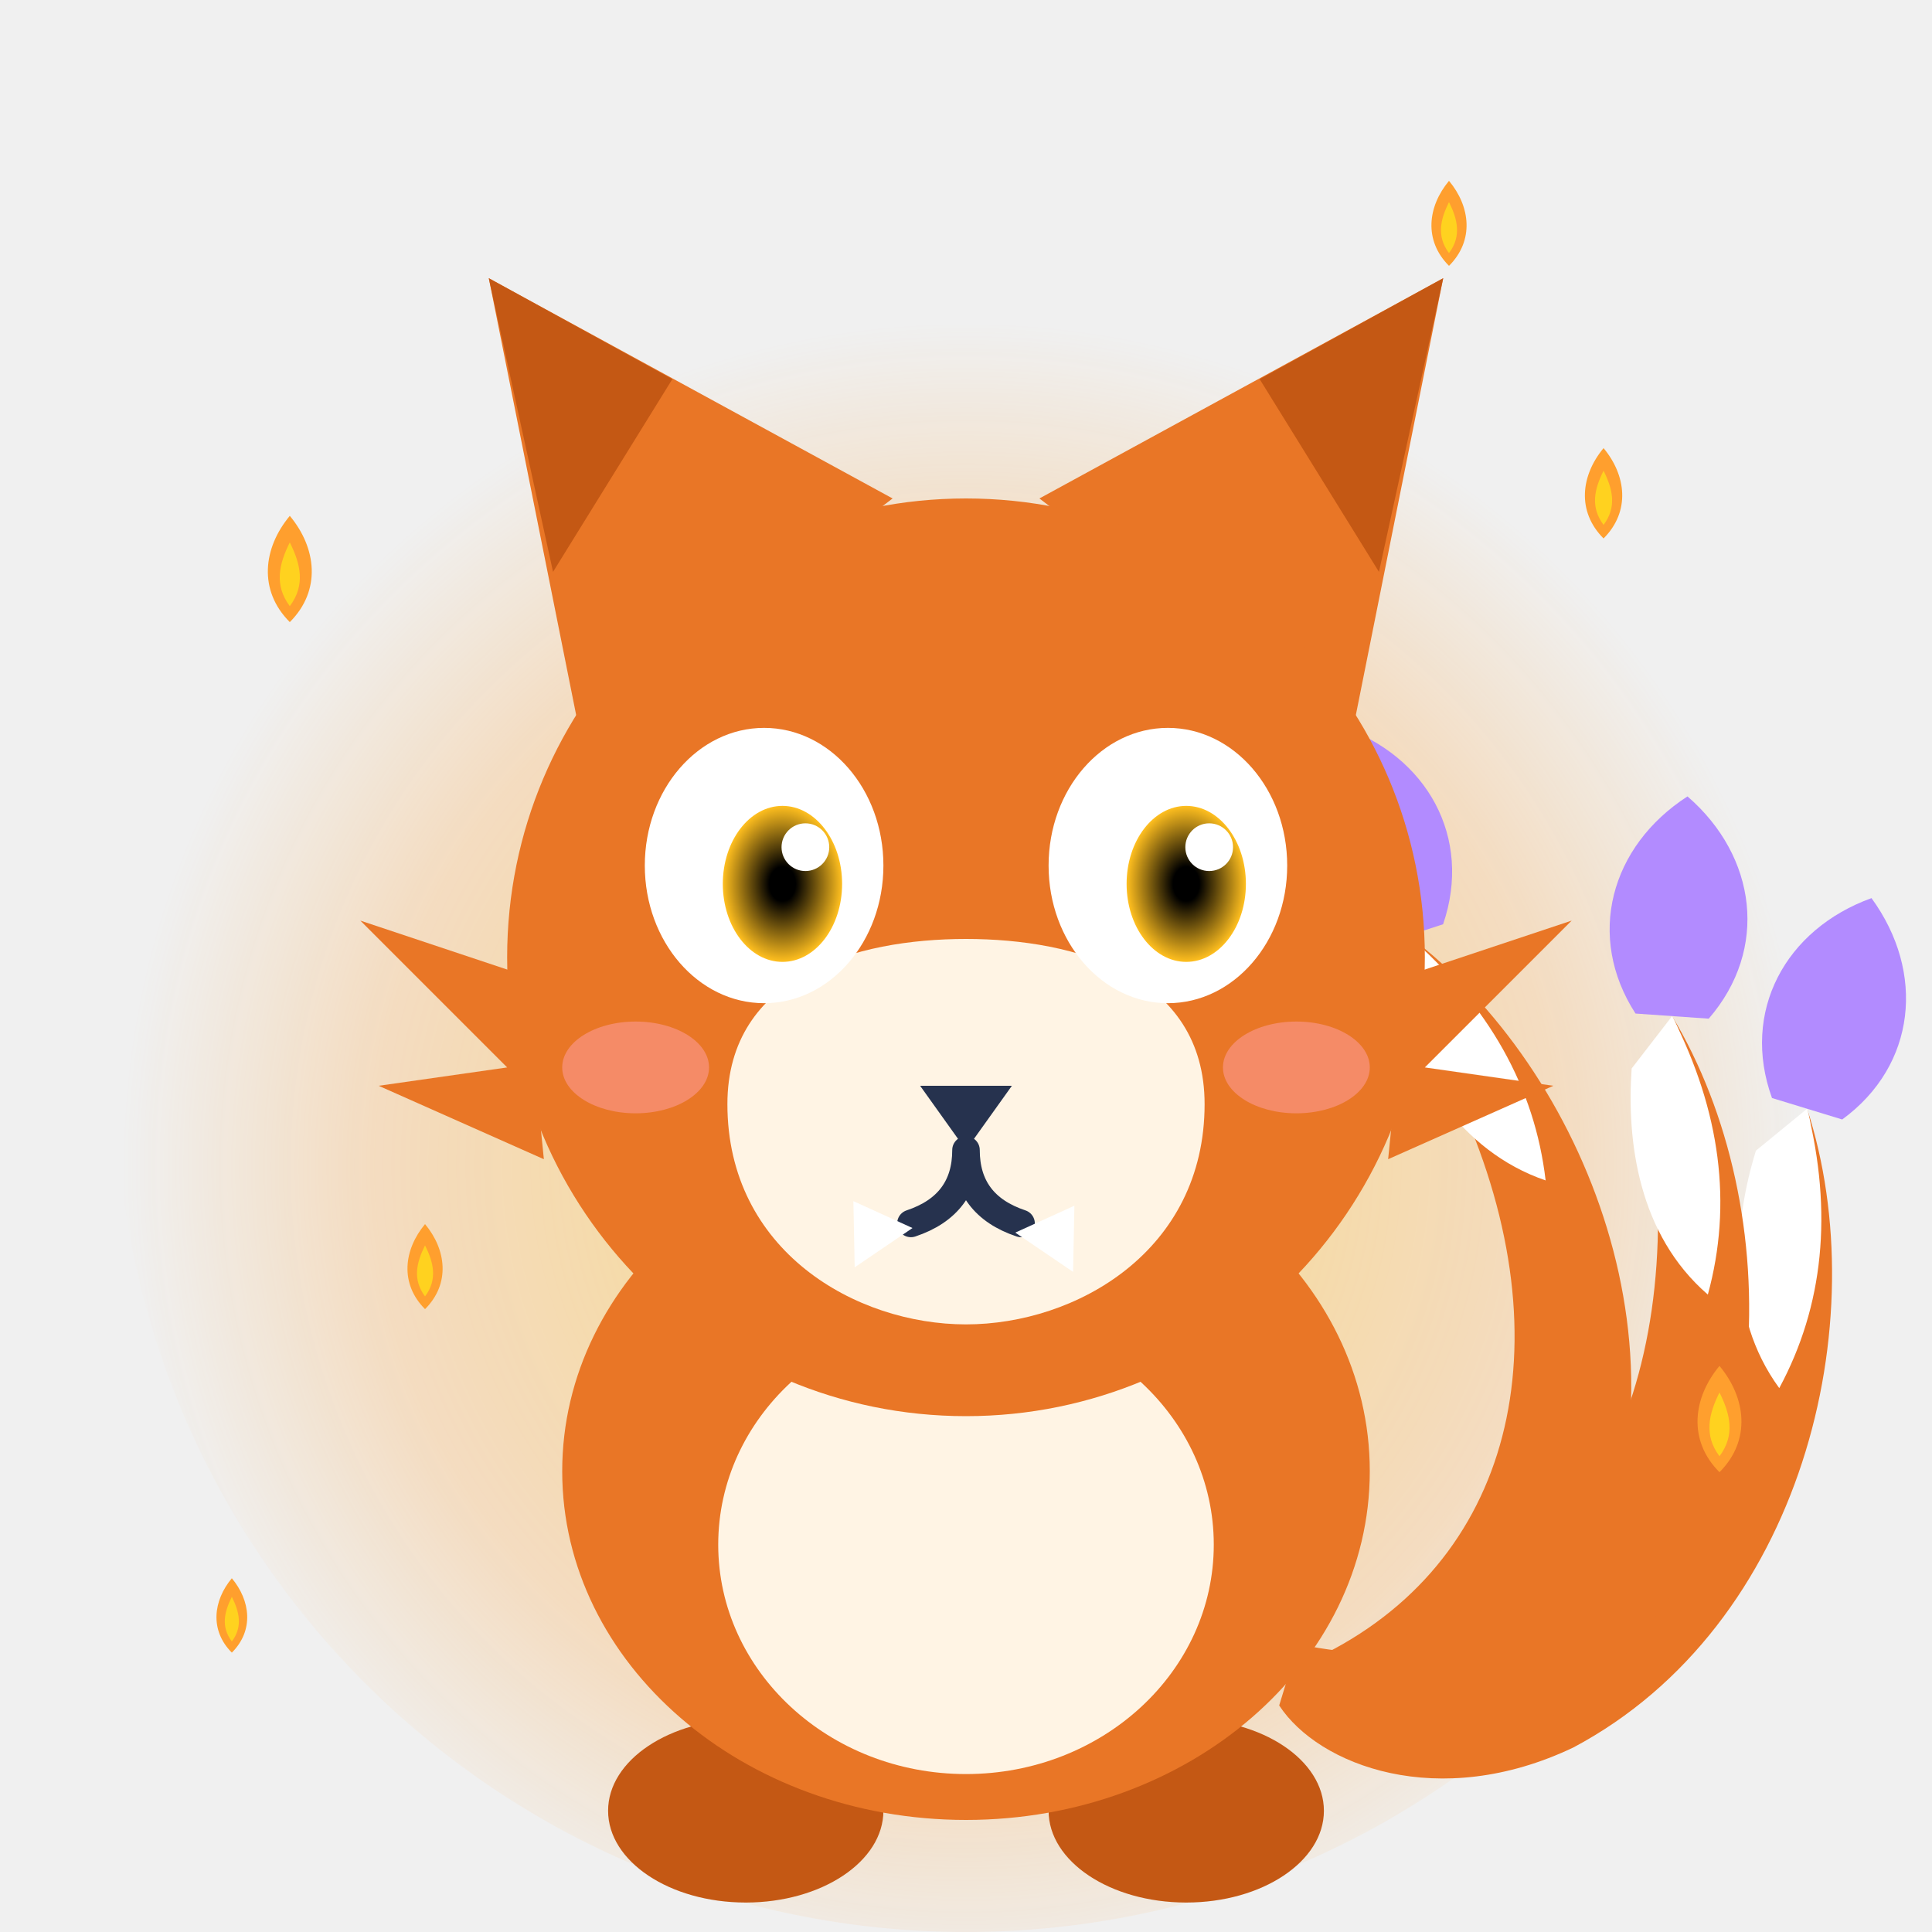
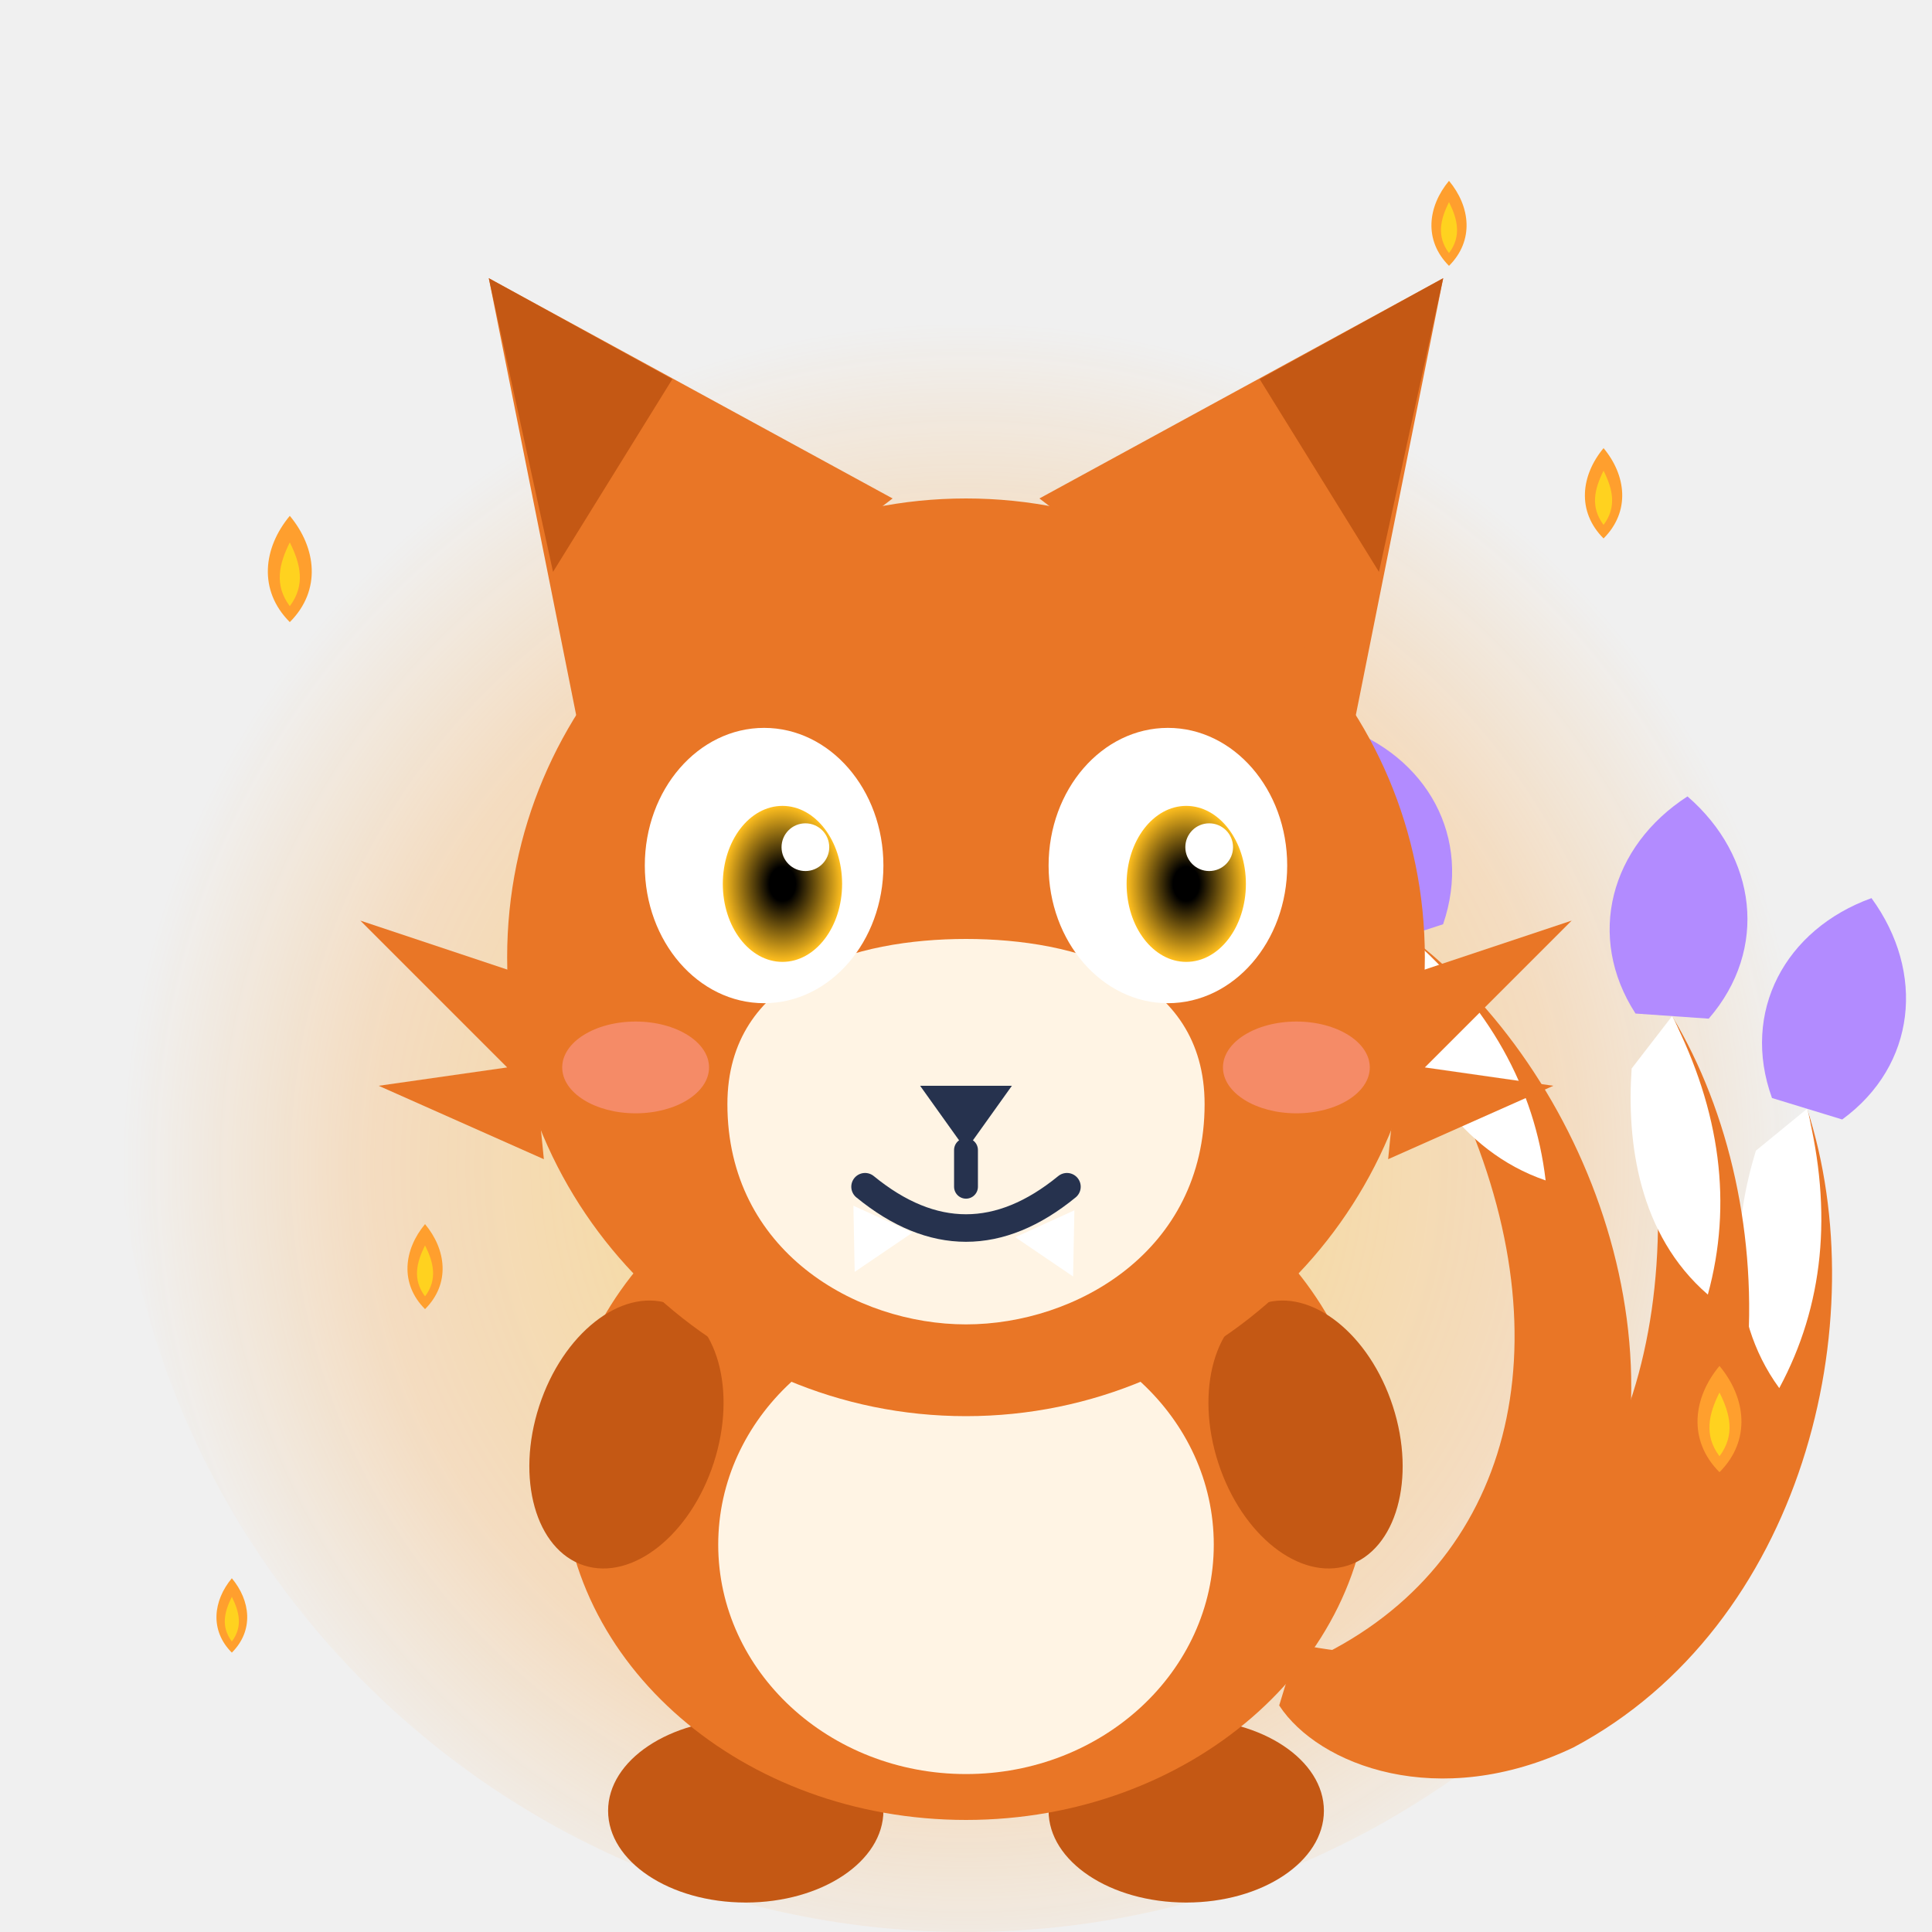
<svg xmlns="http://www.w3.org/2000/svg" viewBox="0 0 200 200" width="200" height="200">
  <defs>
    <radialGradient id="auraGrad" cx="50%" cy="55%" r="50%">
      <stop offset="0%" stop-color="#ffd21f" stop-opacity="0.5" />
      <stop offset="70%" stop-color="#ff9f2e" stop-opacity="0.25" />
      <stop offset="100%" stop-color="#ff9f2e" stop-opacity="0" />
    </radialGradient>
    <radialGradient id="eyeGradL" cx="80" cy="86" fx="80" fy="86" r="6.5" gradientTransform="matrix(1,0,0,1.307692,0,-26.46154)" gradientUnits="userSpaceOnUse">
      <stop offset="0.22" stop-color="#000000" />
      <stop offset="1" stop-color="#ffbf1f" />
    </radialGradient>
    <radialGradient id="eyeGradR" cx="124" cy="86" fx="124" fy="86" r="6.5" gradientTransform="matrix(1,0,0,1.307692,0,-26.46154)" gradientUnits="userSpaceOnUse">
      <stop offset="0.22" stop-color="#000000" />
      <stop offset="1" stop-color="#ffbf1f" />
    </radialGradient>
  </defs>
  <circle id="aura" cx="100" cy="112" r="88" fill="url(#auraGrad)" />
  <g id="pet" transform="translate(100,196) scale(0.95) translate(-100,-196)">
    <g id="tail3" transform="rotate(17 140 170)">
      <path d="M136,170 C160,168 174,148 172,120 C172,110 176,104 172,98 C186,118 188,152 168,172 C156,183 142,182 136,177 Z" fill="#e97626" />
      <path d="M172,98 C178,108 180,118 178,128 C170,122 168,112 168,104 Z" fill="#ffffff" />
      <path d="M168,98 C162,90 164,80 172,74 C180,80 182,90 176,98 Z" fill="#b28bff" />
    </g>
    <g id="tail2" transform="rotate(-18 140 170)">
      <path d="M136,170 C160,168 174,148 172,120 C172,110 176,104 172,98 C186,118 188,152 168,172 C156,183 142,182 136,177 Z" fill="#e97626" />
      <path d="M172,98 C178,108 180,118 178,128 C170,122 168,112 168,104 Z" fill="#ffffff" />
      <path d="M168,98 C162,90 164,80 172,74 C180,80 182,90 176,98 Z" fill="#b28bff" />
    </g>
    <g id="tail" transform="rotate(4 140 170)">
      <path d="M136,170 C160,168 174,148 172,120 C172,110 176,104 172,98 C186,118 188,152 168,172 C156,183 142,182 136,177 Z" fill="#e97626" />
      <path d="M172,98 C178,108 180,118 178,128 C170,122 168,112 168,104 Z" fill="#ffffff" />
      <path d="M168,98 C162,90 164,80 172,74 C180,80 182,90 176,98 Z" fill="#b28bff" />
    </g>
    <ellipse id="footL" cx="76" cy="187" rx="15" ry="10" fill="#c45814" />
    <ellipse id="footR" cx="124" cy="187" rx="15" ry="10" fill="#c45814" />
    <ellipse id="body" cx="100" cy="150" rx="44" ry="38" fill="#e97626" />
    <ellipse id="belly" cx="100" cy="158" rx="27" ry="25" fill="#fff4e4" />
+     <ellipse id="armL" cx="63" cy="146" rx="10" ry="15" transform="rotate(18 63 146)" fill="#c45814" />
+     <ellipse id="armR" cx="137" cy="146" rx="10" ry="15" transform="rotate(-18 137 146)" fill="#c45814" />
    <path id="earL" d="M58,70 L48,20 L92,44 Z" fill="#e97626" />
    <path d="M55,52 L48,20 L68,31 Z" fill="#c45814" />
    <path id="earR" d="M142,70 L152,20 L108,44 Z" fill="#e97626" />
    <path d="M145,52 L152,20 L132,31 Z" fill="#c45814" />
    <circle id="head" cx="100" cy="94" r="50" fill="#e97626" />
    <path id="fluffL" d="M52,96 L34,90 L50,106 L36,108 L54,116 Z" fill="#e97626" />
    <path id="fluffR" d="M148,96 L166,90 L150,106 L164,108 L146,116 Z" fill="#e97626" />
    <path id="muzzle" d="M74,110 C74,96 88,92 100,92 C112,92 126,96 126,110 C126,126 112,134 100,134 C88,134 74,126 74,110 Z" fill="#fff4e4" />
    <path id="nose" d="M95,108 L105,108 L100,115 Z" fill="#26324e" />
-     <path id="mouth" d="M100,115 Q100,121 94,123 M100,115 Q100,121 106,123" fill="none" stroke="#26324e" stroke-width="3" stroke-linecap="round" />
-     <path id="fangR" d="m 105.37,124 6.30,4.28 0.14,-7.21 z" fill="#ffffff" />
-     <path id="fangL" d="m 94.17,123.5 -6.30,4.28 -0.14,-7.21 z" fill="#ffffff" />
+     <path id="philtrum" d="M100,115 L100,119" fill="none" stroke="#26324e" stroke-width="2.6" stroke-linecap="round" />
+     <path id="mouth" d="M89,119 Q100,128 111,119" fill="none" stroke="#26324e" stroke-width="3" stroke-linecap="round" />
+     <path id="fangR" d="m 105.37,124.5 6.30,4.28 0.14,-7.21 z" fill="#ffffff" />
+     <path id="fangL" d="m 94.17,124.0 -6.30,4.28 -0.14,-7.21 z" fill="#ffffff" />
    <g id="eyeL">
      <ellipse cx="78" cy="84" rx="13.0" ry="15.0" fill="#ffffff" />
      <ellipse cx="80" cy="86" rx="6.5" ry="8.5" fill="url(#eyeGradL)" />
      <circle cx="82.5" cy="82" r="2.6" fill="#ffffff" />
    </g>
    <g id="eyeR">
      <ellipse cx="122" cy="84" rx="13.0" ry="15.0" fill="#ffffff" />
      <ellipse cx="124" cy="86" rx="6.5" ry="8.5" fill="url(#eyeGradR)" />
      <circle cx="126.5" cy="82" r="2.6" fill="#ffffff" />
    </g>
    <ellipse id="cheekL" cx="64" cy="106" rx="8" ry="5" fill="#ff9c9c" opacity="0.55" />
    <ellipse id="cheekR" cx="136" cy="106" rx="8" ry="5" fill="#ff9c9c" opacity="0.55" />
  </g>
  <g id="embers">
    <g transform="translate(30,60)">
      <g transform="scale(0.55)">
        <path d="M0,8 C-6,2 -5,-6 0,-12 C5,-6 6,2 0,8 Z" fill="#ff9f2e" />
        <path d="M0,5 C-3,1 -2,-3 0,-7 C2,-3 3,1 0,5 Z" fill="#ffd21f" />
      </g>
    </g>
    <g transform="translate(44,132)">
      <g transform="scale(0.44)">
        <path d="M0,8 C-6,2 -5,-6 0,-12 C5,-6 6,2 0,8 Z" fill="#ff9f2e" />
        <path d="M0,5 C-3,1 -2,-3 0,-7 C2,-3 3,1 0,5 Z" fill="#ffd21f" />
      </g>
    </g>
    <g transform="translate(166,52)">
      <g transform="scale(0.4675)">
        <path d="M0,8 C-6,2 -5,-6 0,-12 C5,-6 6,2 0,8 Z" fill="#ff9f2e" />
        <path d="M0,5 C-3,1 -2,-3 0,-7 C2,-3 3,1 0,5 Z" fill="#ffd21f" />
      </g>
    </g>
    <g transform="translate(178,148)">
      <g transform="scale(0.55)">
        <path d="M0,8 C-6,2 -5,-6 0,-12 C5,-6 6,2 0,8 Z" fill="#ff9f2e" />
        <path d="M0,5 C-3,1 -2,-3 0,-7 C2,-3 3,1 0,5 Z" fill="#ffd21f" />
      </g>
    </g>
    <g transform="translate(24,168)">
      <g transform="scale(0.385)">
        <path d="M0,8 C-6,2 -5,-6 0,-12 C5,-6 6,2 0,8 Z" fill="#ff9f2e" />
        <path d="M0,5 C-3,1 -2,-3 0,-7 C2,-3 3,1 0,5 Z" fill="#ffd21f" />
      </g>
    </g>
    <g transform="translate(150,24)">
      <g transform="scale(0.44)">
        <path d="M0,8 C-6,2 -5,-6 0,-12 C5,-6 6,2 0,8 Z" fill="#ff9f2e" />
        <path d="M0,5 C-3,1 -2,-3 0,-7 C2,-3 3,1 0,5 Z" fill="#ffd21f" />
      </g>
    </g>
  </g>
</svg>
